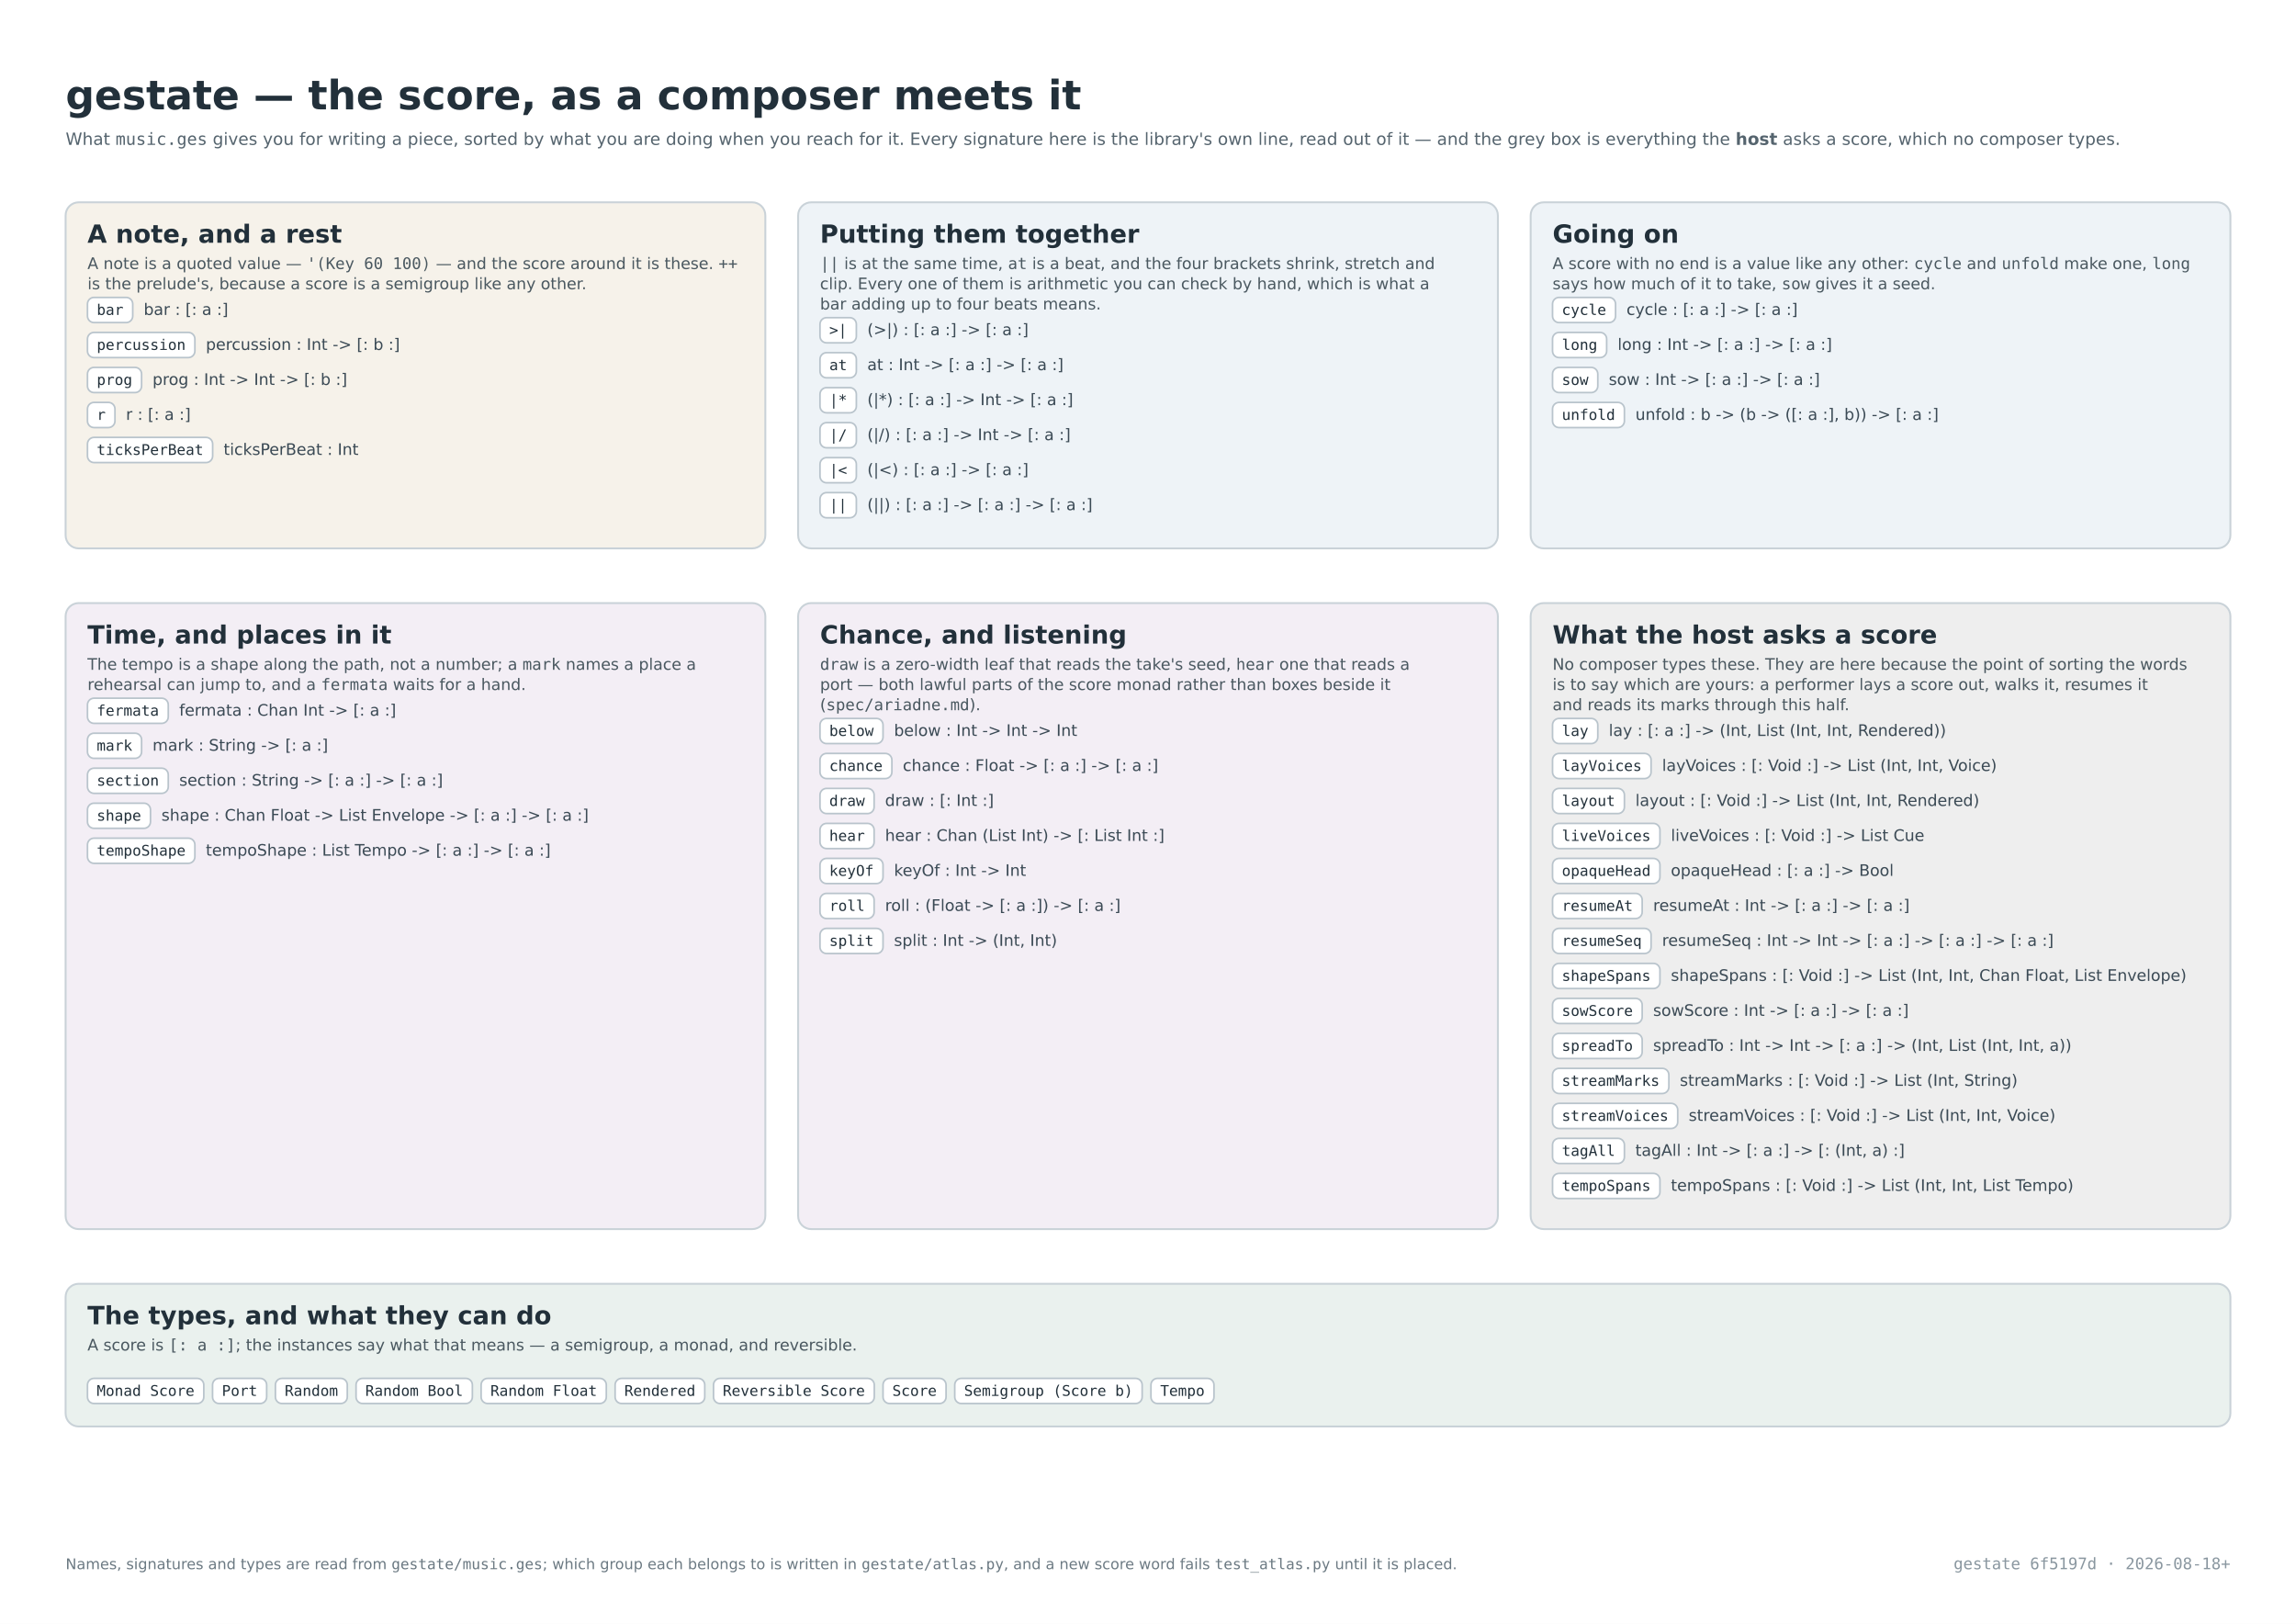
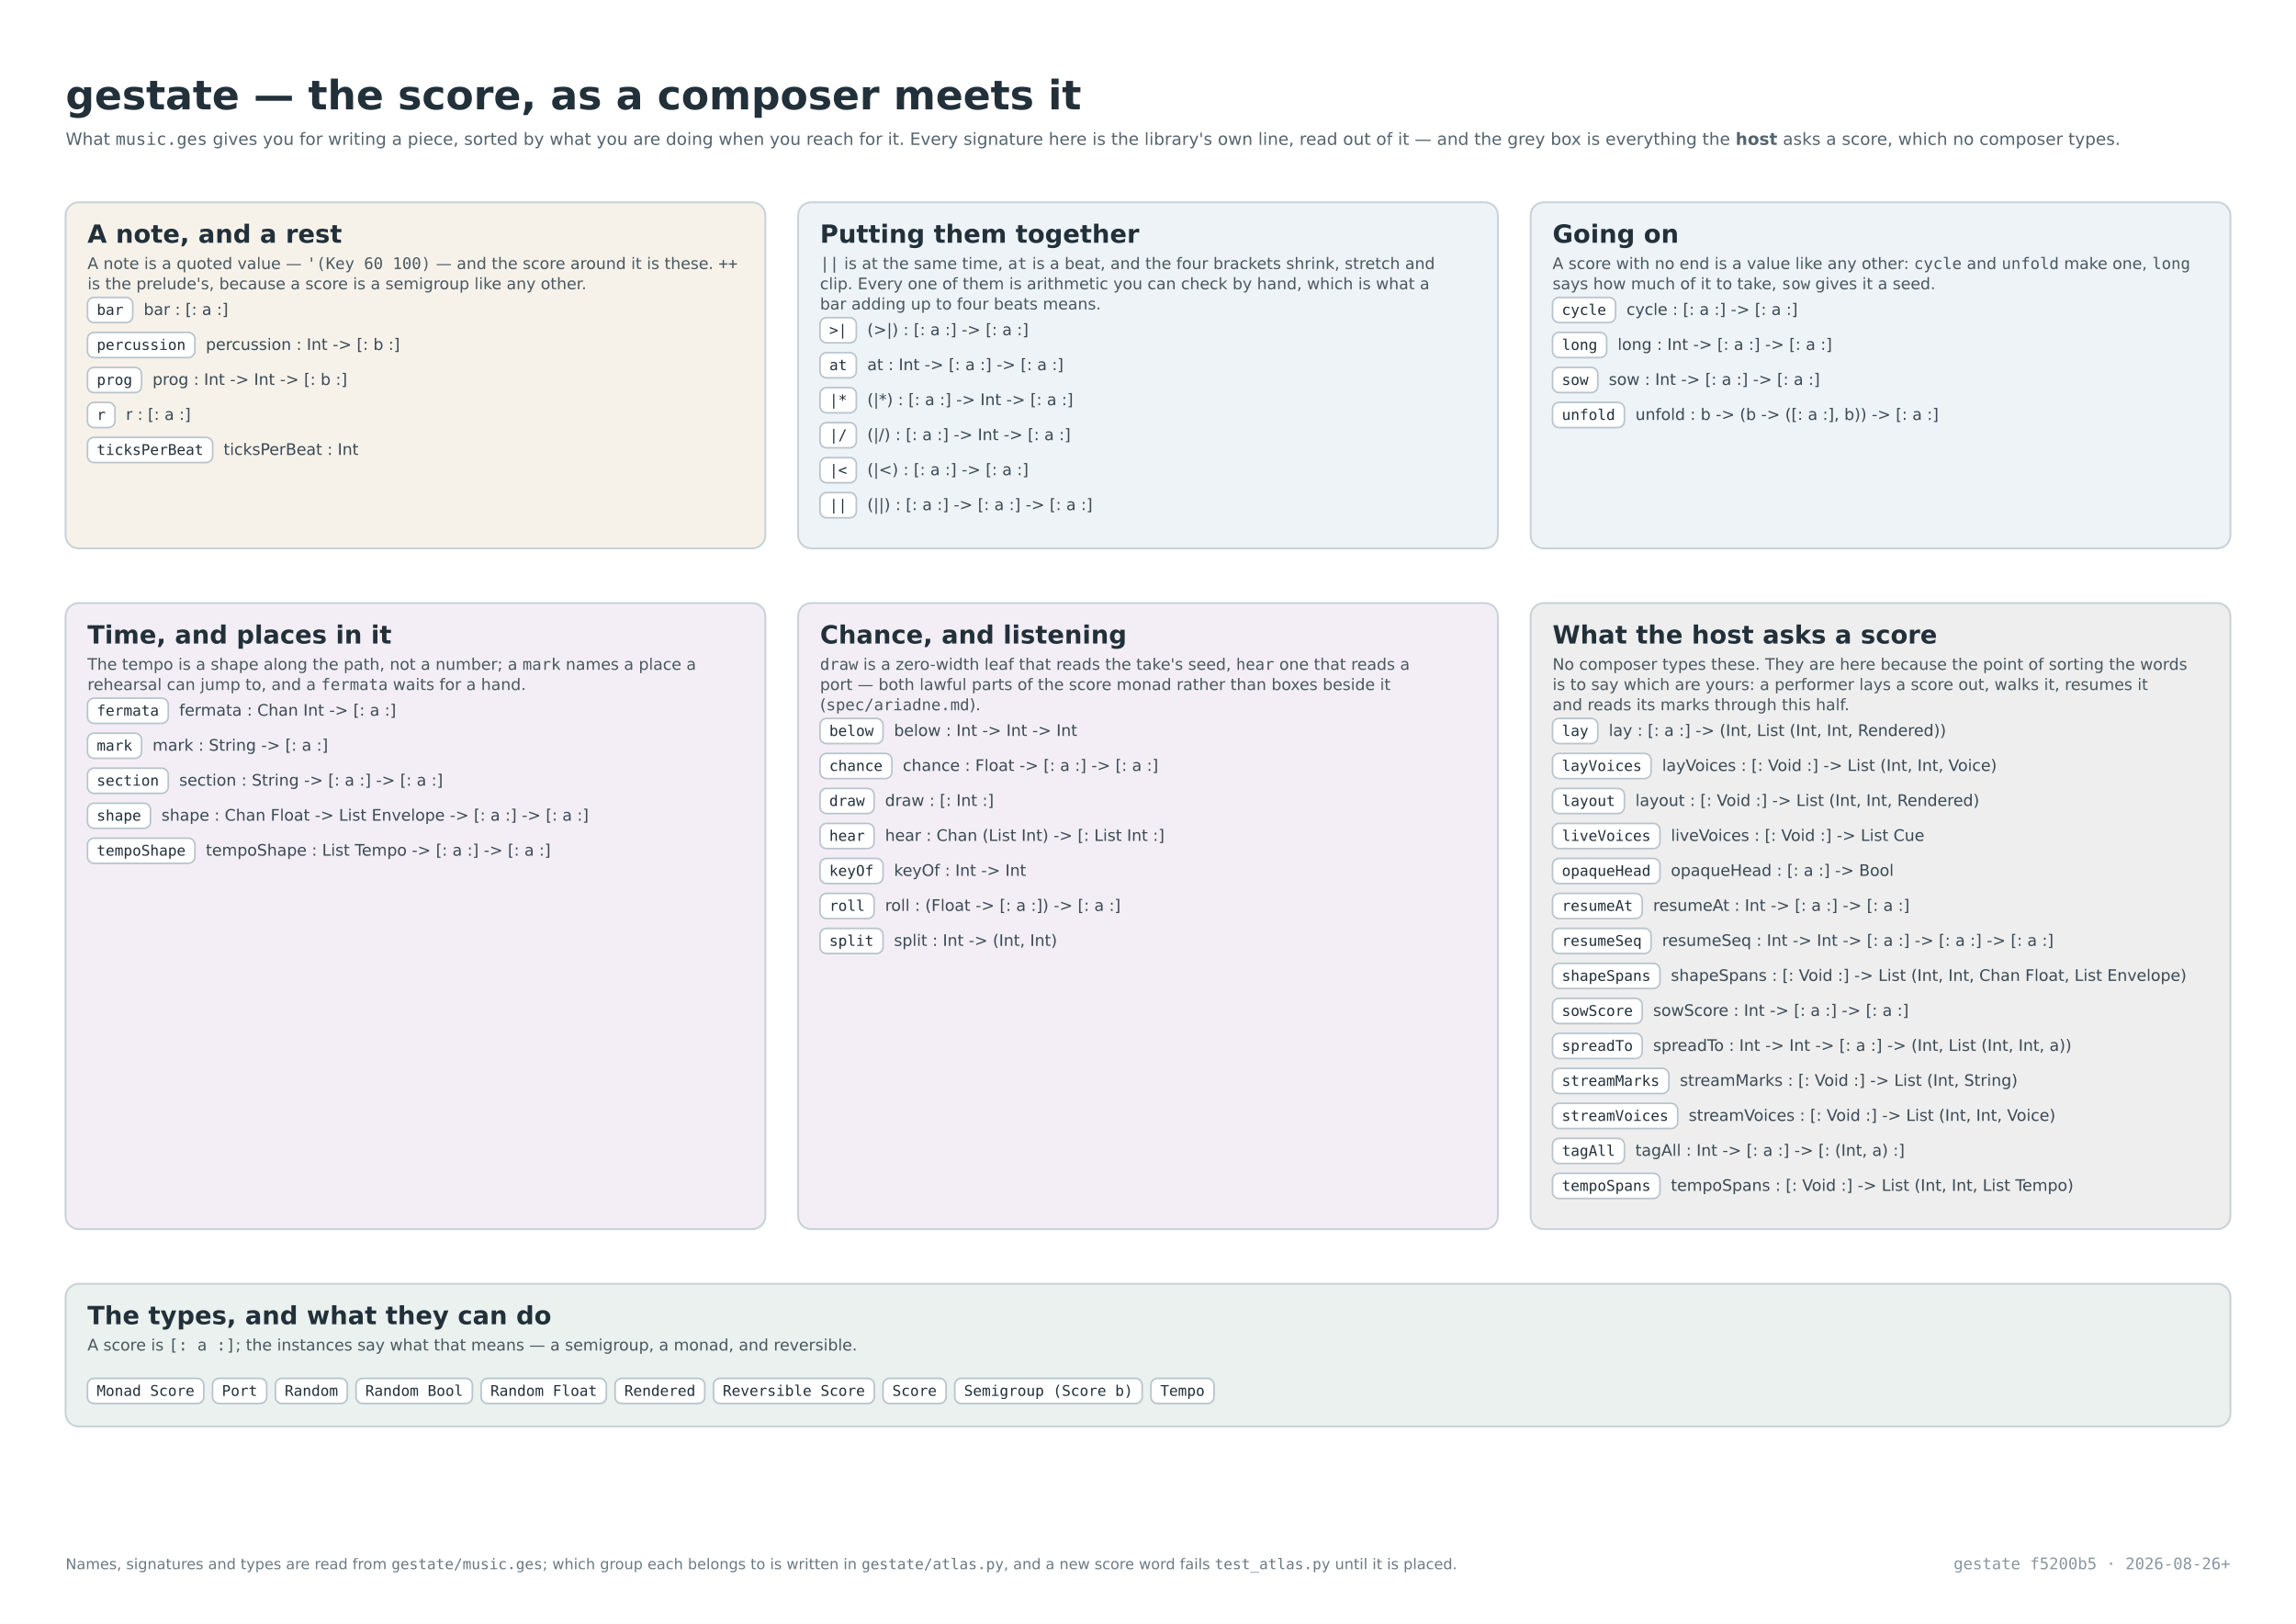
<svg xmlns="http://www.w3.org/2000/svg" width="420mm" height="297mm" viewBox="0 0 420 297">
  <defs>
    <marker id="tip" viewBox="0 0 10 10" refX="9" refY="5" markerWidth="5" markerHeight="5" orient="auto-start-reverse">
      <path d="M 0 1 L 9 5 L 0 9 z" fill="#3b4a55" />
    </marker>
  </defs>
  <style>
  text { font-family: 'DejaVu Sans', Verdana, sans-serif; fill: #22303a; }
  .mono, .chiptext { font-family: 'DejaVu Sans Mono', Consolas, monospace; }
  .title { font-size: 7.4px; font-weight: 700; }
  .subtitle { font-size: 3.1px; fill: #55646e; }
  .foot { font-size: 2.7px; fill: #6b7982; }
  .stamp { font-size: 2.9px; fill: #8a97a0; text-anchor: end; font-family: 'DejaVu Sans Mono', Consolas, monospace; }
  .lane { stroke: #c9d2d8; stroke-width: 0.35; }
  .lanetitle { font-size: 4.6px; font-weight: 700; }
  .step { font-size: 3.6px; font-weight: 700; }
  .stepnum { font-size: 3.2px; fill: #93a2ab; }
  .home { font-size: 2.6px; fill: #6b7982; text-anchor: end; }
  .refuses { font-size: 2.6px; fill: #8a5a5a; }
  .note { font-size: 2.9px; fill: #4a5860; }
  .extra { font-size: 2.9px; fill: #3b4a55; }
  .chip { fill: #ffffff; stroke: #b9c4cc; stroke-width: 0.3; }
  .chiptext { font-size: 2.7px; text-anchor: middle; }
  .edge { stroke: #3b4a55; stroke-width: 0.55; fill: none; }
  .edgetext { font-size: 2.7px; fill: #3b4a55; text-anchor: middle; }
</style>
  <rect x="0" y="0" width="420" height="297" fill="#ffffff" />
  <text class="title" x="12.00" y="20.00">gestate — the score, as a composer meets it</text>
  <text class="subtitle" x="12.00" y="26.50">What <tspan class="mono">music.ges</tspan> gives you for writing a piece, sorted by what you are doing when you reach for it. Every signature here is the library's own line, read out of it — and the grey box is everything the <tspan font-weight="700">host</tspan> asks a score, which no composer types.</text>
  <text class="foot" x="12.00" y="287.00">Names, signatures and types are read from <tspan class="mono">gestate/music.ges</tspan>; which group each belongs to is written in <tspan class="mono">gestate/atlas.py</tspan>, and a new score word fails <tspan class="mono">test_atlas.py</tspan> until it is placed.</text>
-   <text class="stamp" x="408.00" y="287.00">gestate 6f5197d · 2026-08-18+</text>
+   <text class="stamp" x="408.00" y="287.00">gestate f5200b5 · 2026-08-26+</text>
  <rect class="lane" x="12.00" y="37.00" width="128.00" height="63.30" rx="2.4" style="fill:#f6f2ea" />
  <text class="lanetitle" x="16.00" y="44.40">A note, and a rest</text>
  <text class="note" x="16.00" y="49.20">A note is a quoted value — <tspan class="mono">'(Key 60 100)</tspan> — and the score around it is these. <tspan class="mono">++</tspan>
  </text>
  <text class="note" x="16.00" y="52.90">is the prelude's, because a score is a semigroup like any other.</text>
  <rect class="chip" x="16.00" y="54.40" width="8.28" height="4.6" rx="1.2" />
  <text class="chiptext" x="20.14" y="57.60">bar</text>
  <text class="extra" x="26.28" y="57.60">bar : [: a :]</text>
  <rect class="chip" x="16.00" y="60.80" width="19.65" height="4.6" rx="1.2" />
  <text class="chiptext" x="25.83" y="64.00">percussion</text>
  <text class="extra" x="37.65" y="64.00">percussion : Int -&gt; [: b :]</text>
  <rect class="chip" x="16.00" y="67.20" width="9.90" height="4.6" rx="1.2" />
  <text class="chiptext" x="20.95" y="70.40">prog</text>
  <text class="extra" x="27.90" y="70.40">prog : Int -&gt; Int -&gt; [: b :]</text>
  <rect class="chip" x="16.00" y="73.60" width="5.03" height="4.6" rx="1.2" />
  <text class="chiptext" x="18.51" y="76.80">r</text>
  <text class="extra" x="23.03" y="76.80">r : [: a :]</text>
  <rect class="chip" x="16.00" y="80.00" width="22.90" height="4.6" rx="1.2" />
  <text class="chiptext" x="27.45" y="83.20">ticksPerBeat</text>
  <text class="extra" x="40.90" y="83.20">ticksPerBeat : Int</text>
  <rect class="lane" x="146.00" y="37.00" width="128.00" height="63.30" rx="2.4" style="fill:#eef3f7" />
  <text class="lanetitle" x="150.00" y="44.40">Putting them together</text>
  <text class="note" x="150.00" y="49.20">
    <tspan class="mono">||</tspan> is at the same time, <tspan class="mono">at</tspan> is a beat, and the four brackets shrink, stretch and</text>
  <text class="note" x="150.00" y="52.90">clip. Every one of them is arithmetic you can check by hand, which is what a</text>
  <text class="note" x="150.00" y="56.60">bar adding up to four beats means.</text>
  <rect class="chip" x="150.00" y="58.10" width="6.65" height="4.6" rx="1.2" />
  <text class="chiptext" x="153.33" y="61.30">&gt;|</text>
  <text class="extra" x="158.65" y="61.30">(&gt;|) : [: a :] -&gt; [: a :]</text>
  <rect class="chip" x="150.00" y="64.50" width="6.65" height="4.6" rx="1.2" />
  <text class="chiptext" x="153.33" y="67.70">at</text>
  <text class="extra" x="158.65" y="67.70">at : Int -&gt; [: a :] -&gt; [: a :]</text>
  <rect class="chip" x="150.00" y="70.90" width="6.65" height="4.6" rx="1.2" />
  <text class="chiptext" x="153.33" y="74.10">|*</text>
  <text class="extra" x="158.65" y="74.10">(|*) : [: a :] -&gt; Int -&gt; [: a :]</text>
  <rect class="chip" x="150.00" y="77.30" width="6.65" height="4.6" rx="1.2" />
  <text class="chiptext" x="153.33" y="80.50">|/</text>
  <text class="extra" x="158.65" y="80.50">(|/) : [: a :] -&gt; Int -&gt; [: a :]</text>
  <rect class="chip" x="150.00" y="83.70" width="6.65" height="4.6" rx="1.2" />
  <text class="chiptext" x="153.33" y="86.90">|&lt;</text>
  <text class="extra" x="158.65" y="86.90">(|&lt;) : [: a :] -&gt; [: a :]</text>
  <rect class="chip" x="150.00" y="90.10" width="6.65" height="4.6" rx="1.2" />
  <text class="chiptext" x="153.33" y="93.30">||</text>
  <text class="extra" x="158.65" y="93.30">(||) : [: a :] -&gt; [: a :] -&gt; [: a :]</text>
  <rect class="lane" x="280.00" y="37.00" width="128.00" height="63.30" rx="2.4" style="fill:#eef3f7" />
  <text class="lanetitle" x="284.00" y="44.40">Going on</text>
  <text class="note" x="284.00" y="49.20">A score with no end is a value like any other: <tspan class="mono">cycle</tspan> and <tspan class="mono">unfold</tspan> make one, <tspan class="mono">long</tspan>
  </text>
  <text class="note" x="284.00" y="52.90">says how much of it to take, <tspan class="mono">sow</tspan> gives it a seed.</text>
  <rect class="chip" x="284.00" y="54.40" width="11.53" height="4.6" rx="1.2" />
  <text class="chiptext" x="289.76" y="57.60">cycle</text>
  <text class="extra" x="297.53" y="57.60">cycle : [: a :] -&gt; [: a :]</text>
  <rect class="chip" x="284.00" y="60.80" width="9.90" height="4.6" rx="1.2" />
  <text class="chiptext" x="288.95" y="64.00">long</text>
  <text class="extra" x="295.90" y="64.00">long : Int -&gt; [: a :] -&gt; [: a :]</text>
  <rect class="chip" x="284.00" y="67.20" width="8.28" height="4.6" rx="1.2" />
  <text class="chiptext" x="288.14" y="70.40">sow</text>
  <text class="extra" x="294.28" y="70.40">sow : Int -&gt; [: a :] -&gt; [: a :]</text>
  <rect class="chip" x="284.00" y="73.60" width="13.15" height="4.6" rx="1.2" />
  <text class="chiptext" x="290.58" y="76.80">unfold</text>
  <text class="extra" x="299.15" y="76.80">unfold : b -&gt; (b -&gt; ([: a :], b)) -&gt; [: a :]</text>
  <rect class="lane" x="12.00" y="110.30" width="128.00" height="114.50" rx="2.4" style="fill:#f3eef5" />
  <text class="lanetitle" x="16.00" y="117.70">Time, and places in it</text>
  <text class="note" x="16.00" y="122.50">The tempo is a shape along the path, not a number; a <tspan class="mono">mark</tspan> names a place a</text>
  <text class="note" x="16.00" y="126.20">rehearsal can jump to, and a <tspan class="mono">fermata</tspan> waits for a hand.</text>
  <rect class="chip" x="16.00" y="127.70" width="14.78" height="4.6" rx="1.2" />
  <text class="chiptext" x="23.39" y="130.90">fermata</text>
  <text class="extra" x="32.78" y="130.90">fermata : Chan Int -&gt; [: a :]</text>
  <rect class="chip" x="16.00" y="134.10" width="9.90" height="4.6" rx="1.2" />
  <text class="chiptext" x="20.95" y="137.30">mark</text>
  <text class="extra" x="27.90" y="137.30">mark : String -&gt; [: a :]</text>
  <rect class="chip" x="16.00" y="140.50" width="14.78" height="4.6" rx="1.2" />
  <text class="chiptext" x="23.39" y="143.70">section</text>
  <text class="extra" x="32.78" y="143.70">section : String -&gt; [: a :] -&gt; [: a :]</text>
  <rect class="chip" x="16.00" y="146.90" width="11.53" height="4.6" rx="1.2" />
  <text class="chiptext" x="21.76" y="150.10">shape</text>
  <text class="extra" x="29.53" y="150.10">shape : Chan Float -&gt; List Envelope -&gt; [: a :] -&gt; [: a :]</text>
  <rect class="chip" x="16.00" y="153.30" width="19.65" height="4.6" rx="1.2" />
  <text class="chiptext" x="25.83" y="156.50">tempoShape</text>
  <text class="extra" x="37.65" y="156.50">tempoShape : List Tempo -&gt; [: a :] -&gt; [: a :]</text>
  <rect class="lane" x="146.00" y="110.30" width="128.00" height="114.50" rx="2.4" style="fill:#f3eef5" />
  <text class="lanetitle" x="150.00" y="117.70">Chance, and listening</text>
  <text class="note" x="150.00" y="122.50">
    <tspan class="mono">draw</tspan> is a zero-width leaf that reads the take's seed, <tspan class="mono">hear</tspan> one that reads a</text>
  <text class="note" x="150.00" y="126.20">port — both lawful parts of the score monad rather than boxes beside it</text>
  <text class="note" x="150.00" y="129.90">(<tspan class="mono">spec/ariadne.md</tspan>).</text>
  <rect class="chip" x="150.00" y="131.40" width="11.53" height="4.6" rx="1.2" />
  <text class="chiptext" x="155.76" y="134.60">below</text>
  <text class="extra" x="163.53" y="134.60">below : Int -&gt; Int -&gt; Int</text>
  <rect class="chip" x="150.00" y="137.80" width="13.15" height="4.6" rx="1.2" />
  <text class="chiptext" x="156.58" y="141.00">chance</text>
  <text class="extra" x="165.15" y="141.00">chance : Float -&gt; [: a :] -&gt; [: a :]</text>
  <rect class="chip" x="150.00" y="144.20" width="9.90" height="4.6" rx="1.2" />
  <text class="chiptext" x="154.95" y="147.40">draw</text>
  <text class="extra" x="161.90" y="147.40">draw : [: Int :]</text>
  <rect class="chip" x="150.00" y="150.60" width="9.90" height="4.6" rx="1.2" />
  <text class="chiptext" x="154.95" y="153.80">hear</text>
  <text class="extra" x="161.90" y="153.80">hear : Chan (List Int) -&gt; [: List Int :]</text>
  <rect class="chip" x="150.00" y="157.00" width="11.53" height="4.6" rx="1.2" />
  <text class="chiptext" x="155.76" y="160.20">keyOf</text>
  <text class="extra" x="163.53" y="160.20">keyOf : Int -&gt; Int</text>
  <rect class="chip" x="150.00" y="163.40" width="9.90" height="4.6" rx="1.2" />
  <text class="chiptext" x="154.95" y="166.60">roll</text>
  <text class="extra" x="161.90" y="166.60">roll : (Float -&gt; [: a :]) -&gt; [: a :]</text>
  <rect class="chip" x="150.00" y="169.80" width="11.53" height="4.6" rx="1.2" />
  <text class="chiptext" x="155.76" y="173.00">split</text>
  <text class="extra" x="163.53" y="173.00">split : Int -&gt; (Int, Int)</text>
  <rect class="lane" x="280.00" y="110.30" width="128.00" height="114.50" rx="2.4" style="fill:#eeeeee" />
  <text class="lanetitle" x="284.00" y="117.70">What the host asks a score</text>
  <text class="note" x="284.00" y="122.50">No composer types these. They are here because the point of sorting the words</text>
  <text class="note" x="284.00" y="126.20">is to say which are yours: a performer lays a score out, walks it, resumes it</text>
  <text class="note" x="284.00" y="129.90">and reads its marks through this half.</text>
  <rect class="chip" x="284.00" y="131.40" width="8.28" height="4.6" rx="1.2" />
  <text class="chiptext" x="288.14" y="134.60">lay</text>
  <text class="extra" x="294.28" y="134.60">lay : [: a :] -&gt; (Int, List (Int, Int, Rendered))</text>
  <rect class="chip" x="284.00" y="137.80" width="18.03" height="4.6" rx="1.2" />
  <text class="chiptext" x="293.01" y="141.00">layVoices</text>
  <text class="extra" x="304.03" y="141.00">layVoices : [: Void :] -&gt; List (Int, Int, Voice)</text>
  <rect class="chip" x="284.00" y="144.20" width="13.15" height="4.6" rx="1.2" />
  <text class="chiptext" x="290.58" y="147.40">layout</text>
  <text class="extra" x="299.15" y="147.40">layout : [: Void :] -&gt; List (Int, Int, Rendered)</text>
  <rect class="chip" x="284.00" y="150.60" width="19.65" height="4.6" rx="1.2" />
  <text class="chiptext" x="293.83" y="153.80">liveVoices</text>
  <text class="extra" x="305.65" y="153.80">liveVoices : [: Void :] -&gt; List Cue</text>
  <rect class="chip" x="284.00" y="157.00" width="19.65" height="4.6" rx="1.2" />
  <text class="chiptext" x="293.83" y="160.20">opaqueHead</text>
  <text class="extra" x="305.65" y="160.20">opaqueHead : [: a :] -&gt; Bool</text>
  <rect class="chip" x="284.00" y="163.40" width="16.40" height="4.6" rx="1.2" />
  <text class="chiptext" x="292.20" y="166.60">resumeAt</text>
  <text class="extra" x="302.40" y="166.60">resumeAt : Int -&gt; [: a :] -&gt; [: a :]</text>
  <rect class="chip" x="284.00" y="169.80" width="18.03" height="4.6" rx="1.2" />
  <text class="chiptext" x="293.01" y="173.00">resumeSeq</text>
  <text class="extra" x="304.03" y="173.00">resumeSeq : Int -&gt; Int -&gt; [: a :] -&gt; [: a :] -&gt; [: a :]</text>
  <rect class="chip" x="284.00" y="176.20" width="19.65" height="4.6" rx="1.2" />
  <text class="chiptext" x="293.83" y="179.40">shapeSpans</text>
  <text class="extra" x="305.65" y="179.40">shapeSpans : [: Void :] -&gt; List (Int, Int, Chan Float, List Envelope)</text>
  <rect class="chip" x="284.00" y="182.60" width="16.40" height="4.6" rx="1.2" />
  <text class="chiptext" x="292.20" y="185.80">sowScore</text>
  <text class="extra" x="302.40" y="185.80">sowScore : Int -&gt; [: a :] -&gt; [: a :]</text>
  <rect class="chip" x="284.00" y="189.00" width="16.40" height="4.6" rx="1.2" />
  <text class="chiptext" x="292.20" y="192.20">spreadTo</text>
  <text class="extra" x="302.40" y="192.20">spreadTo : Int -&gt; Int -&gt; [: a :] -&gt; (Int, List (Int, Int, a))</text>
  <rect class="chip" x="284.00" y="195.40" width="21.28" height="4.6" rx="1.2" />
  <text class="chiptext" x="294.64" y="198.60">streamMarks</text>
  <text class="extra" x="307.28" y="198.60">streamMarks : [: Void :] -&gt; List (Int, String)</text>
  <rect class="chip" x="284.00" y="201.80" width="22.90" height="4.6" rx="1.2" />
  <text class="chiptext" x="295.45" y="205.00">streamVoices</text>
  <text class="extra" x="308.90" y="205.00">streamVoices : [: Void :] -&gt; List (Int, Int, Voice)</text>
  <rect class="chip" x="284.00" y="208.20" width="13.15" height="4.6" rx="1.2" />
  <text class="chiptext" x="290.58" y="211.40">tagAll</text>
  <text class="extra" x="299.15" y="211.40">tagAll : Int -&gt; [: a :] -&gt; [: (Int, a) :]</text>
  <rect class="chip" x="284.00" y="214.60" width="19.65" height="4.6" rx="1.2" />
  <text class="chiptext" x="293.83" y="217.80">tempoSpans</text>
  <text class="extra" x="305.65" y="217.80">tempoSpans : [: Void :] -&gt; List (Int, Int, List Tempo)</text>
  <rect class="lane" x="12.00" y="234.80" width="396.00" height="26.10" rx="2.4" style="fill:#eaf1ee" />
  <text class="lanetitle" x="16.00" y="242.20">The types, and what they can do</text>
  <text class="note" x="16.00" y="247.00">A score is <tspan class="mono">[: a :]</tspan>; the instances say what that means — a semigroup, a monad, and reversible.</text>
  <rect class="chip" x="16.00" y="252.10" width="21.28" height="4.6" rx="1.2" />
  <text class="chiptext" x="26.64" y="255.30">Monad Score</text>
  <rect class="chip" x="38.88" y="252.10" width="9.90" height="4.6" rx="1.2" />
  <text class="chiptext" x="43.83" y="255.30">Port</text>
  <rect class="chip" x="50.38" y="252.10" width="13.15" height="4.6" rx="1.2" />
  <text class="chiptext" x="56.96" y="255.30">Random</text>
  <rect class="chip" x="65.13" y="252.10" width="21.28" height="4.6" rx="1.2" />
  <text class="chiptext" x="75.77" y="255.30">Random Bool</text>
  <rect class="chip" x="88.01" y="252.10" width="22.90" height="4.6" rx="1.2" />
  <text class="chiptext" x="99.47" y="255.30">Random Float</text>
  <rect class="chip" x="112.52" y="252.10" width="16.40" height="4.6" rx="1.2" />
  <text class="chiptext" x="120.72" y="255.30">Rendered</text>
  <rect class="chip" x="130.52" y="252.10" width="29.41" height="4.6" rx="1.2" />
  <text class="chiptext" x="145.22" y="255.30">Reversible Score</text>
  <rect class="chip" x="161.53" y="252.10" width="11.53" height="4.6" rx="1.2" />
  <text class="chiptext" x="167.29" y="255.30">Score</text>
  <rect class="chip" x="174.65" y="252.10" width="34.28" height="4.6" rx="1.2" />
  <text class="chiptext" x="191.80" y="255.30">Semigroup (Score b)</text>
  <rect class="chip" x="210.54" y="252.10" width="11.53" height="4.6" rx="1.2" />
  <text class="chiptext" x="216.30" y="255.30">Tempo</text>
</svg>
